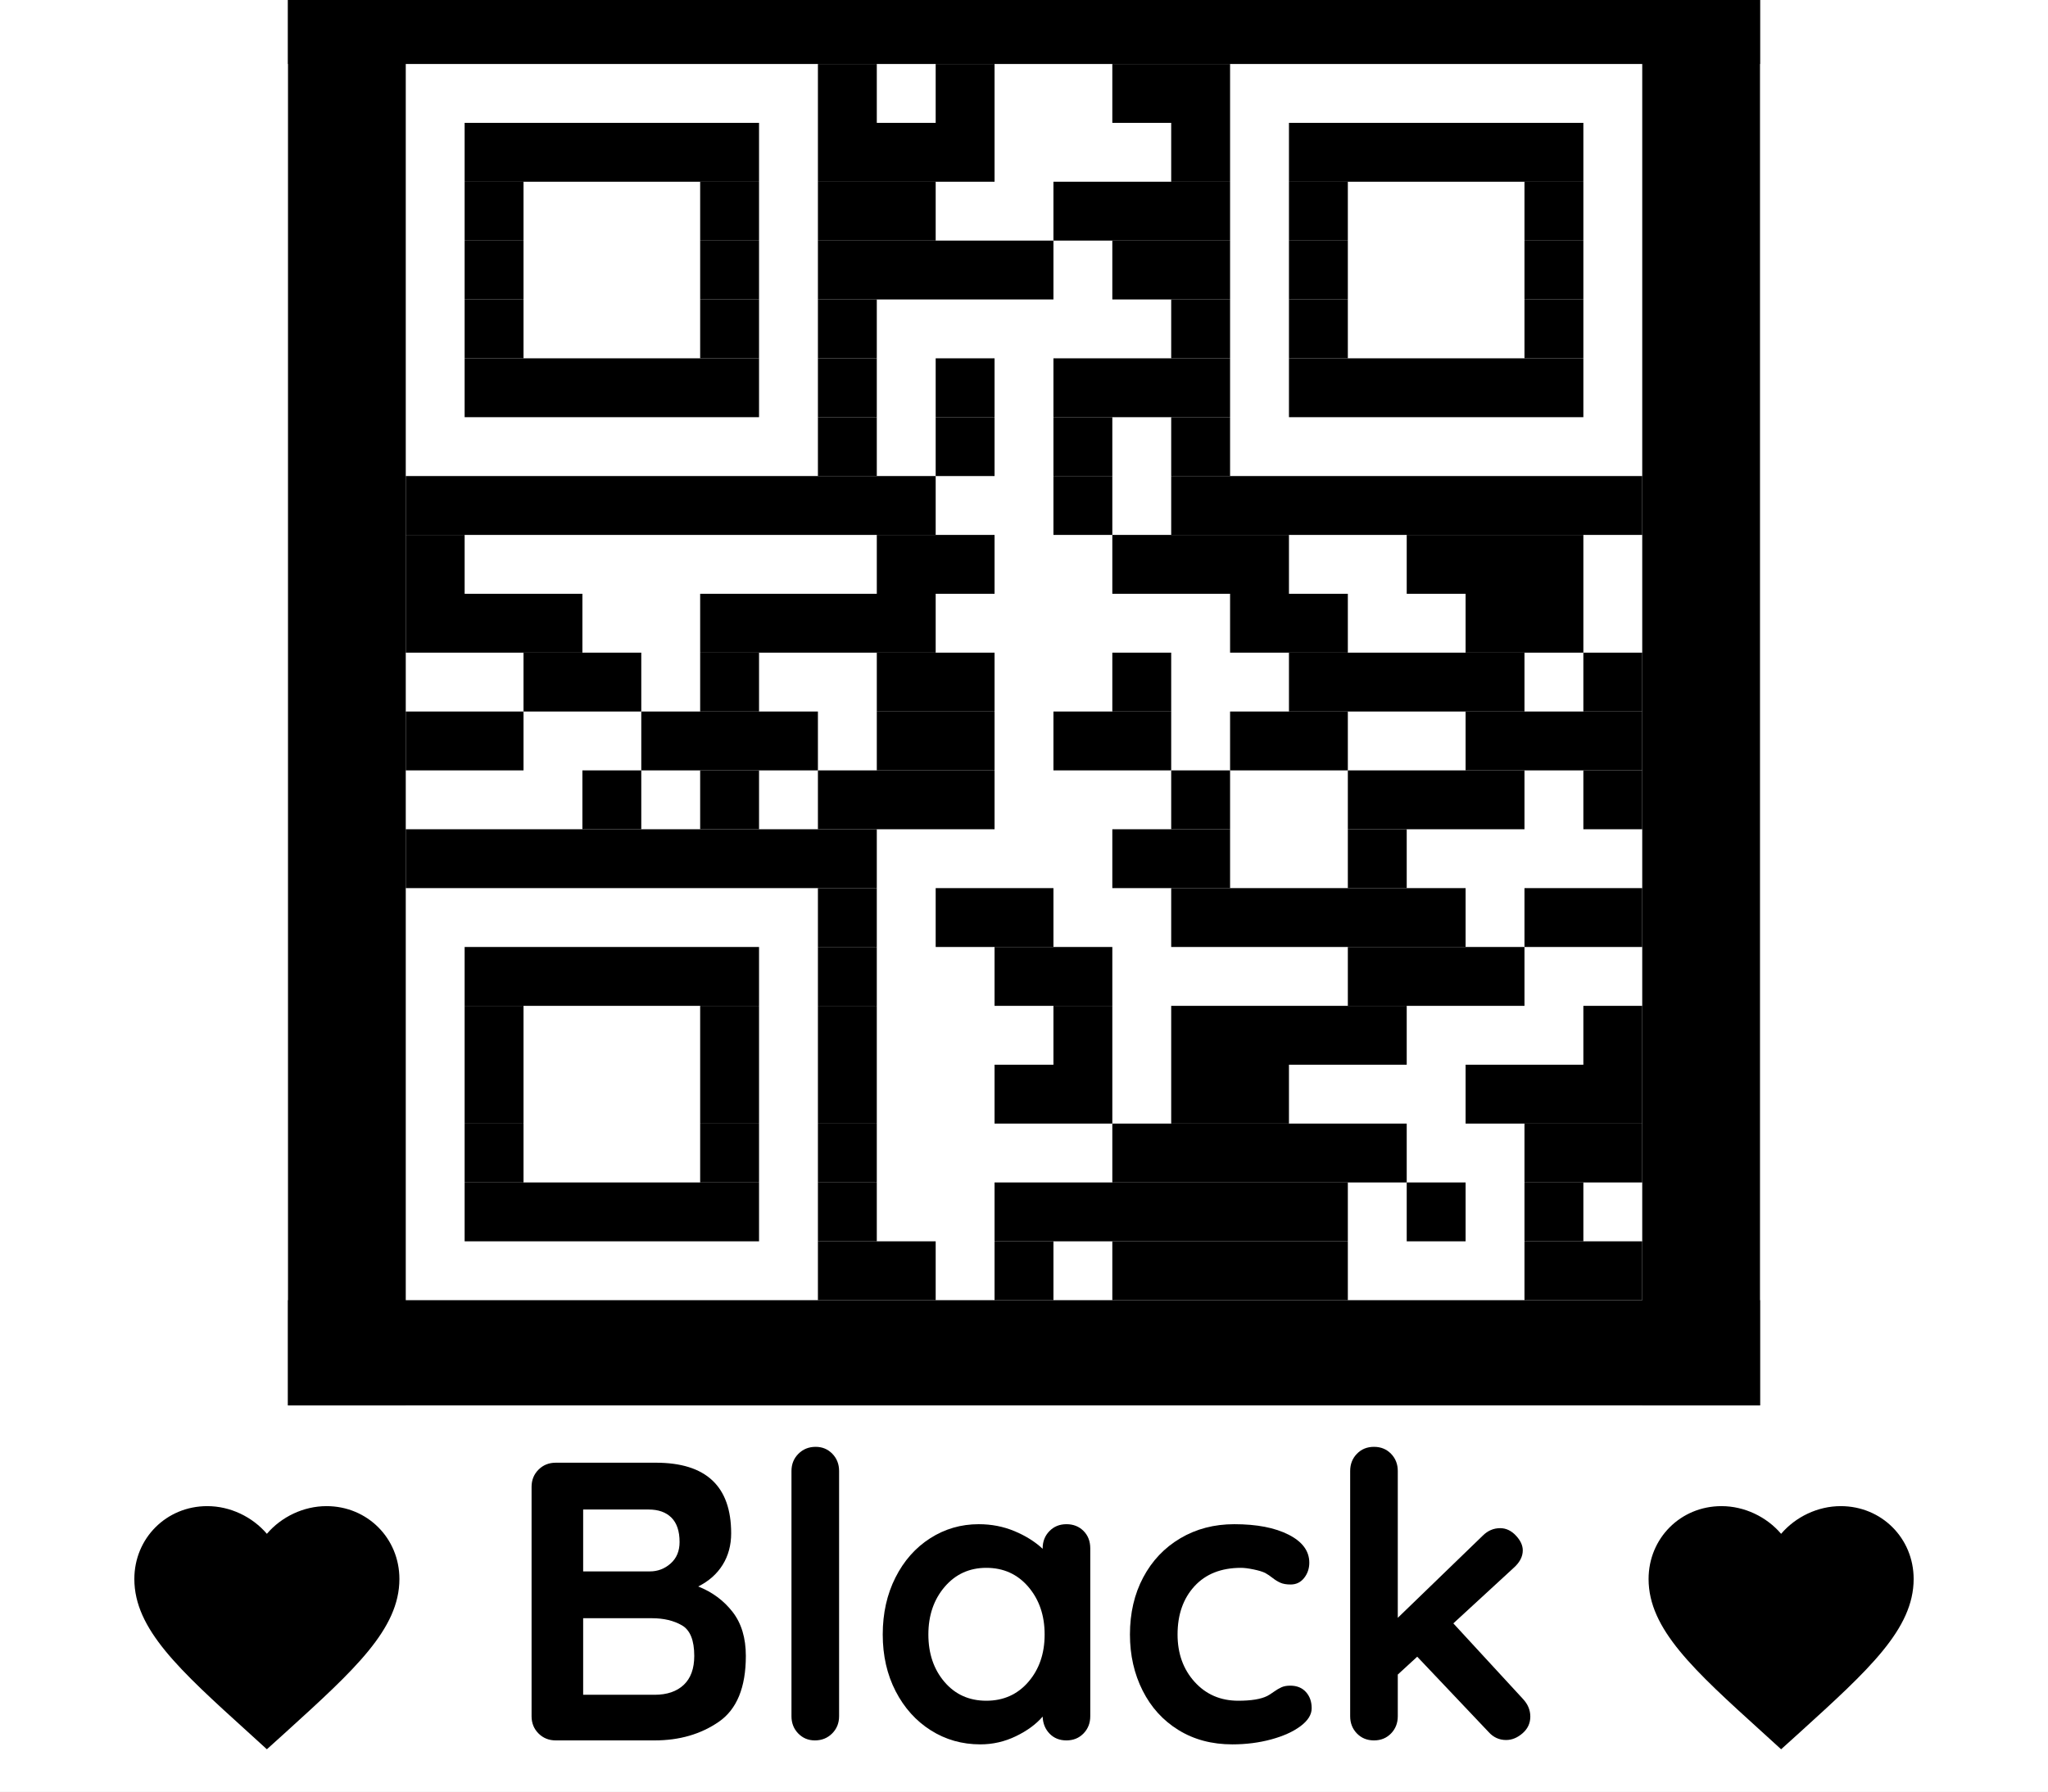
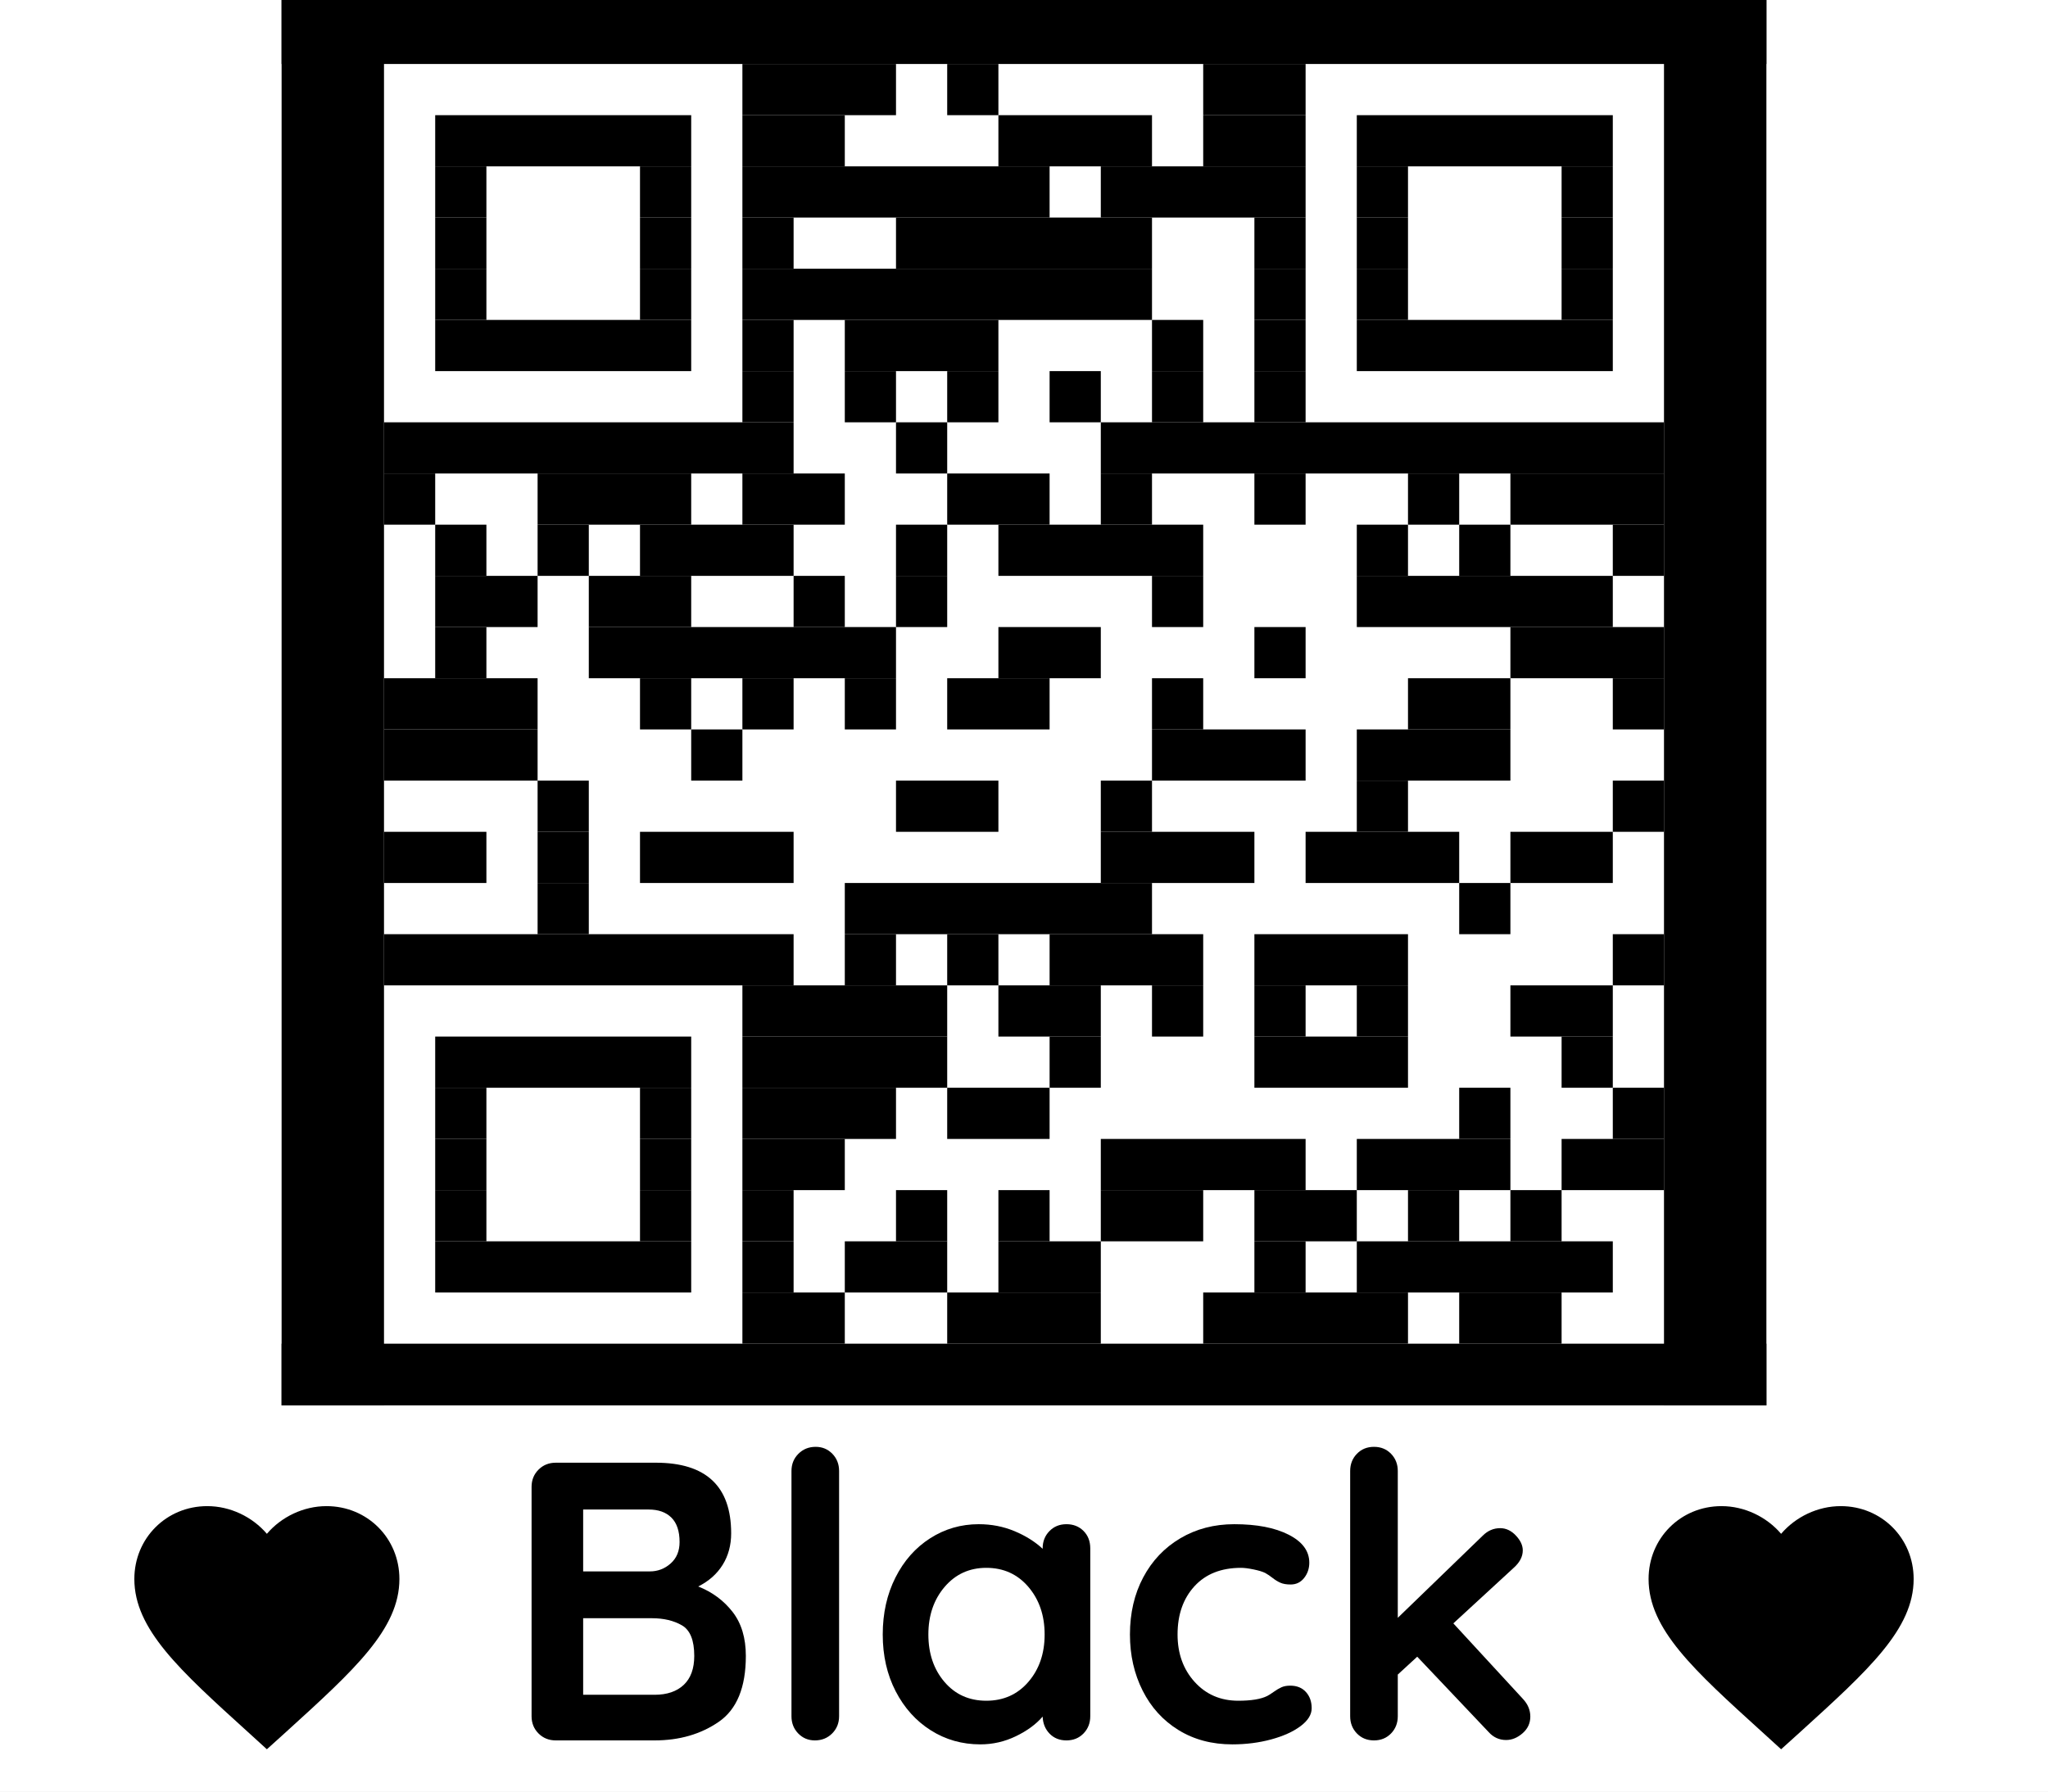
<svg xmlns="http://www.w3.org/2000/svg" width="16.0mm" height="14.0mm" viewBox="0 0 16.0 14.0">
  <rect width="16.0" height="14.0" fill="#fff" />
  <g id="qr" fill="#000">
-     <rect x="2.25" y="0" width="11.5" height="0.5" />
-     <rect x="2.25" y="10.16" width="11.5" height="0.822" />
-     <rect x="2.25" y="0" width="0.92" height="10.982" />
-     <rect x="12.83" y="0" width="0.92" height="10.982" />
-     <rect x="6.39" y="0.5" width="0.46" height="0.46" />
-     <rect x="7.31" y="0.5" width="0.46" height="0.46" />
-     <rect x="8.69" y="0.5" width="0.92" height="0.46" />
-     <rect x="3.63" y="0.96" width="2.3" height="0.46" />
-     <rect x="6.39" y="0.96" width="1.38" height="0.46" />
-     <rect x="9.15" y="0.96" width="0.46" height="0.46" />
-     <rect x="10.07" y="0.96" width="2.3" height="0.46" />
-     <rect x="3.63" y="1.42" width="0.46" height="0.46" />
-     <rect x="5.47" y="1.42" width="0.46" height="0.46" />
-     <rect x="6.39" y="1.42" width="0.92" height="0.46" />
-     <rect x="8.23" y="1.42" width="1.38" height="0.46" />
-     <rect x="10.07" y="1.42" width="0.46" height="0.46" />
-     <rect x="11.91" y="1.42" width="0.46" height="0.46" />
-     <rect x="3.63" y="1.88" width="0.46" height="0.46" />
-     <rect x="5.47" y="1.88" width="0.46" height="0.46" />
-     <rect x="6.39" y="1.88" width="1.84" height="0.46" />
-     <rect x="8.69" y="1.88" width="0.92" height="0.46" />
-     <rect x="10.07" y="1.88" width="0.46" height="0.46" />
-     <rect x="11.91" y="1.88" width="0.46" height="0.46" />
-     <rect x="3.63" y="2.34" width="0.46" height="0.46" />
-     <rect x="5.47" y="2.34" width="0.46" height="0.46" />
-     <rect x="6.39" y="2.34" width="0.46" height="0.46" />
-     <rect x="9.15" y="2.34" width="0.46" height="0.46" />
-     <rect x="10.07" y="2.34" width="0.46" height="0.46" />
-     <rect x="11.91" y="2.34" width="0.46" height="0.46" />
-     <rect x="3.63" y="2.8" width="2.3" height="0.46" />
-     <rect x="6.39" y="2.8" width="0.46" height="0.46" />
-     <rect x="7.31" y="2.8" width="0.46" height="0.46" />
-     <rect x="8.23" y="2.8" width="1.38" height="0.46" />
-     <rect x="10.07" y="2.8" width="2.3" height="0.46" />
-     <rect x="6.39" y="3.26" width="0.46" height="0.46" />
-     <rect x="7.31" y="3.26" width="0.46" height="0.46" />
-     <rect x="8.23" y="3.26" width="0.46" height="0.46" />
-     <rect x="9.15" y="3.26" width="0.46" height="0.46" />
-     <rect x="3.17" y="3.72" width="4.14" height="0.46" />
-     <rect x="8.23" y="3.72" width="0.46" height="0.46" />
-     <rect x="9.15" y="3.72" width="3.68" height="0.46" />
-     <rect x="3.17" y="4.18" width="0.46" height="0.46" />
-     <rect x="6.85" y="4.18" width="0.92" height="0.46" />
-     <rect x="8.69" y="4.18" width="1.38" height="0.46" />
-     <rect x="10.99" y="4.18" width="1.38" height="0.46" />
-     <rect x="3.17" y="4.64" width="1.38" height="0.46" />
-     <rect x="5.47" y="4.64" width="1.84" height="0.46" />
-     <rect x="9.61" y="4.64" width="0.92" height="0.46" />
-     <rect x="11.45" y="4.64" width="0.92" height="0.46" />
-     <rect x="4.09" y="5.1" width="0.92" height="0.46" />
-     <rect x="5.47" y="5.1" width="0.46" height="0.46" />
-     <rect x="6.85" y="5.1" width="0.92" height="0.46" />
-     <rect x="8.69" y="5.1" width="0.46" height="0.46" />
-     <rect x="10.07" y="5.1" width="1.84" height="0.46" />
-     <rect x="12.37" y="5.1" width="0.46" height="0.46" />
-     <rect x="3.17" y="5.56" width="0.92" height="0.46" />
-     <rect x="5.01" y="5.56" width="1.38" height="0.46" />
-     <rect x="6.85" y="5.56" width="0.92" height="0.46" />
-     <rect x="8.23" y="5.56" width="0.92" height="0.46" />
-     <rect x="9.61" y="5.56" width="0.92" height="0.46" />
-     <rect x="11.45" y="5.56" width="1.38" height="0.46" />
-     <rect x="4.55" y="6.02" width="0.46" height="0.46" />
-     <rect x="5.47" y="6.02" width="0.46" height="0.46" />
-     <rect x="6.39" y="6.02" width="1.38" height="0.46" />
-     <rect x="9.15" y="6.02" width="0.46" height="0.46" />
-     <rect x="10.53" y="6.02" width="1.38" height="0.46" />
-     <rect x="12.37" y="6.02" width="0.46" height="0.46" />
-     <rect x="3.17" y="6.48" width="3.68" height="0.46" />
-     <rect x="8.69" y="6.48" width="0.92" height="0.46" />
-     <rect x="10.53" y="6.48" width="0.46" height="0.46" />
-     <rect x="6.39" y="6.94" width="0.46" height="0.46" />
-     <rect x="7.31" y="6.94" width="0.92" height="0.46" />
-     <rect x="9.15" y="6.94" width="2.3" height="0.46" />
-     <rect x="11.91" y="6.94" width="0.92" height="0.46" />
-     <rect x="3.63" y="7.4" width="2.3" height="0.46" />
-     <rect x="6.39" y="7.4" width="0.46" height="0.46" />
-     <rect x="7.77" y="7.4" width="0.92" height="0.46" />
-     <rect x="10.53" y="7.4" width="1.38" height="0.46" />
-     <rect x="3.63" y="7.86" width="0.46" height="0.46" />
-     <rect x="5.47" y="7.86" width="0.46" height="0.46" />
-     <rect x="6.39" y="7.86" width="0.46" height="0.46" />
-     <rect x="8.23" y="7.86" width="0.46" height="0.46" />
-     <rect x="9.15" y="7.86" width="1.84" height="0.46" />
-     <rect x="12.37" y="7.86" width="0.46" height="0.46" />
-     <rect x="3.63" y="8.32" width="0.46" height="0.46" />
-     <rect x="5.47" y="8.32" width="0.46" height="0.46" />
-     <rect x="6.39" y="8.32" width="0.46" height="0.46" />
-     <rect x="7.77" y="8.32" width="0.92" height="0.46" />
-     <rect x="9.15" y="8.32" width="0.92" height="0.46" />
-     <rect x="11.45" y="8.32" width="1.38" height="0.46" />
-     <rect x="3.63" y="8.78" width="0.46" height="0.46" />
-     <rect x="5.47" y="8.78" width="0.46" height="0.46" />
-     <rect x="6.39" y="8.78" width="0.46" height="0.46" />
-     <rect x="8.69" y="8.78" width="2.3" height="0.46" />
-     <rect x="11.91" y="8.78" width="0.92" height="0.46" />
-     <rect x="3.63" y="9.24" width="2.3" height="0.46" />
-     <rect x="6.39" y="9.24" width="0.46" height="0.46" />
-     <rect x="7.77" y="9.24" width="2.76" height="0.46" />
-     <rect x="10.99" y="9.24" width="0.46" height="0.46" />
-     <rect x="11.91" y="9.24" width="0.46" height="0.46" />
-     <rect x="6.39" y="9.7" width="0.92" height="0.46" />
-     <rect x="7.77" y="9.7" width="0.46" height="0.46" />
-     <rect x="8.69" y="9.7" width="1.84" height="0.46" />
-     <rect x="11.91" y="9.7" width="0.92" height="0.46" />
+     <rect x="2.2" y="0" width="11.6" height="0.5" />
+     <rect x="2.2" y="10.5" width="11.6" height="0.482" />
+     <rect x="2.2" y="0" width="0.8" height="10.982" />
+     <rect x="13" y="0" width="0.8" height="10.982" />
+     <rect x="5.8" y="0.5" width="1.2" height="0.4" />
+     <rect x="7.4" y="0.5" width="0.4" height="0.4" />
+     <rect x="9.4" y="0.5" width="0.8" height="0.4" />
+     <rect x="3.4" y="0.9" width="2" height="0.4" />
+     <rect x="5.8" y="0.9" width="0.8" height="0.4" />
+     <rect x="7.8" y="0.9" width="1.2" height="0.4" />
+     <rect x="9.4" y="0.9" width="0.8" height="0.4" />
+     <rect x="10.6" y="0.9" width="2" height="0.4" />
+     <rect x="3.4" y="1.3" width="0.4" height="0.4" />
+     <rect x="5" y="1.3" width="0.4" height="0.4" />
+     <rect x="5.8" y="1.3" width="2.4" height="0.4" />
+     <rect x="8.6" y="1.3" width="1.6" height="0.4" />
+     <rect x="10.6" y="1.3" width="0.4" height="0.4" />
+     <rect x="12.2" y="1.3" width="0.4" height="0.4" />
+     <rect x="3.4" y="1.7" width="0.4" height="0.4" />
+     <rect x="5" y="1.7" width="0.4" height="0.4" />
+     <rect x="5.8" y="1.7" width="0.4" height="0.4" />
+     <rect x="7" y="1.7" width="2" height="0.4" />
+     <rect x="9.8" y="1.7" width="0.4" height="0.4" />
+     <rect x="10.6" y="1.7" width="0.4" height="0.4" />
+     <rect x="12.2" y="1.7" width="0.4" height="0.4" />
+     <rect x="3.4" y="2.1" width="0.4" height="0.4" />
+     <rect x="5" y="2.1" width="0.4" height="0.4" />
+     <rect x="5.8" y="2.1" width="3.2" height="0.4" />
+     <rect x="9.8" y="2.1" width="0.4" height="0.4" />
+     <rect x="10.6" y="2.1" width="0.4" height="0.4" />
+     <rect x="12.2" y="2.1" width="0.4" height="0.4" />
+     <rect x="3.4" y="2.5" width="2" height="0.4" />
+     <rect x="5.8" y="2.5" width="0.4" height="0.4" />
+     <rect x="6.6" y="2.5" width="1.2" height="0.4" />
+     <rect x="9" y="2.5" width="0.4" height="0.4" />
+     <rect x="9.8" y="2.5" width="0.4" height="0.4" />
+     <rect x="10.6" y="2.5" width="2" height="0.4" />
+     <rect x="5.8" y="2.9" width="0.4" height="0.4" />
+     <rect x="6.6" y="2.9" width="0.4" height="0.4" />
+     <rect x="7.4" y="2.9" width="0.4" height="0.4" />
+     <rect x="8.2" y="2.9" width="0.4" height="0.4" />
+     <rect x="9" y="2.9" width="0.4" height="0.4" />
+     <rect x="9.8" y="2.9" width="0.4" height="0.4" />
+     <rect x="3" y="3.3" width="3.2" height="0.4" />
+     <rect x="7" y="3.3" width="0.4" height="0.4" />
+     <rect x="8.6" y="3.3" width="4.4" height="0.4" />
+     <rect x="3" y="3.7" width="0.4" height="0.4" />
+     <rect x="4.2" y="3.7" width="1.2" height="0.4" />
+     <rect x="5.8" y="3.7" width="0.8" height="0.4" />
+     <rect x="7.4" y="3.7" width="0.8" height="0.4" />
+     <rect x="8.6" y="3.7" width="0.4" height="0.4" />
+     <rect x="9.8" y="3.7" width="0.4" height="0.4" />
+     <rect x="11" y="3.7" width="0.4" height="0.4" />
+     <rect x="11.8" y="3.7" width="1.2" height="0.4" />
+     <rect x="3.4" y="4.1" width="0.4" height="0.4" />
+     <rect x="4.2" y="4.1" width="0.4" height="0.4" />
+     <rect x="5" y="4.1" width="1.2" height="0.4" />
+     <rect x="7" y="4.1" width="0.4" height="0.4" />
+     <rect x="7.8" y="4.1" width="1.6" height="0.4" />
+     <rect x="10.6" y="4.1" width="0.4" height="0.4" />
+     <rect x="11.4" y="4.1" width="0.4" height="0.4" />
+     <rect x="12.6" y="4.1" width="0.4" height="0.4" />
+     <rect x="3.4" y="4.5" width="0.8" height="0.4" />
+     <rect x="4.6" y="4.5" width="0.8" height="0.4" />
+     <rect x="6.2" y="4.5" width="0.4" height="0.4" />
+     <rect x="7" y="4.5" width="0.4" height="0.4" />
+     <rect x="9" y="4.5" width="0.4" height="0.4" />
+     <rect x="10.6" y="4.5" width="2" height="0.4" />
+     <rect x="3.4" y="4.9" width="0.4" height="0.4" />
+     <rect x="4.6" y="4.9" width="2.4" height="0.4" />
+     <rect x="7.8" y="4.9" width="0.8" height="0.4" />
+     <rect x="9.8" y="4.9" width="0.4" height="0.4" />
+     <rect x="11.8" y="4.9" width="1.2" height="0.4" />
+     <rect x="3" y="5.3" width="1.2" height="0.4" />
+     <rect x="5" y="5.3" width="0.4" height="0.4" />
+     <rect x="5.8" y="5.3" width="0.4" height="0.4" />
+     <rect x="6.6" y="5.3" width="0.4" height="0.4" />
+     <rect x="7.4" y="5.3" width="0.8" height="0.4" />
+     <rect x="9" y="5.3" width="0.4" height="0.4" />
+     <rect x="11" y="5.3" width="0.8" height="0.4" />
+     <rect x="12.6" y="5.3" width="0.4" height="0.4" />
+     <rect x="3" y="5.7" width="1.2" height="0.4" />
+     <rect x="5.4" y="5.7" width="0.4" height="0.4" />
+     <rect x="9" y="5.7" width="1.2" height="0.4" />
+     <rect x="10.6" y="5.7" width="1.2" height="0.4" />
+     <rect x="4.2" y="6.1" width="0.4" height="0.4" />
+     <rect x="7" y="6.1" width="0.8" height="0.4" />
+     <rect x="8.6" y="6.1" width="0.4" height="0.4" />
+     <rect x="10.6" y="6.1" width="0.4" height="0.4" />
+     <rect x="12.6" y="6.1" width="0.4" height="0.4" />
+     <rect x="3" y="6.5" width="0.8" height="0.4" />
+     <rect x="4.2" y="6.5" width="0.4" height="0.4" />
+     <rect x="5" y="6.5" width="1.2" height="0.4" />
+     <rect x="8.6" y="6.5" width="1.2" height="0.4" />
+     <rect x="10.2" y="6.5" width="1.2" height="0.4" />
+     <rect x="11.8" y="6.5" width="0.8" height="0.4" />
+     <rect x="4.2" y="6.9" width="0.4" height="0.4" />
+     <rect x="6.6" y="6.9" width="2.4" height="0.4" />
+     <rect x="11.4" y="6.9" width="0.4" height="0.4" />
+     <rect x="3" y="7.3" width="3.2" height="0.4" />
+     <rect x="6.6" y="7.3" width="0.4" height="0.4" />
+     <rect x="7.4" y="7.3" width="0.4" height="0.4" />
+     <rect x="8.2" y="7.3" width="1.2" height="0.4" />
+     <rect x="9.8" y="7.3" width="1.2" height="0.4" />
+     <rect x="12.6" y="7.3" width="0.4" height="0.4" />
+     <rect x="5.8" y="7.7" width="1.6" height="0.4" />
+     <rect x="7.8" y="7.7" width="0.8" height="0.4" />
+     <rect x="9" y="7.7" width="0.4" height="0.4" />
+     <rect x="9.8" y="7.7" width="0.4" height="0.4" />
+     <rect x="10.6" y="7.7" width="0.4" height="0.4" />
+     <rect x="11.8" y="7.7" width="0.8" height="0.4" />
+     <rect x="3.4" y="8.1" width="2" height="0.4" />
+     <rect x="5.8" y="8.1" width="1.6" height="0.4" />
+     <rect x="8.2" y="8.1" width="0.4" height="0.4" />
+     <rect x="9.8" y="8.1" width="1.2" height="0.4" />
+     <rect x="12.2" y="8.1" width="0.4" height="0.4" />
+     <rect x="3.4" y="8.5" width="0.4" height="0.4" />
+     <rect x="5" y="8.5" width="0.4" height="0.4" />
+     <rect x="5.8" y="8.5" width="1.2" height="0.4" />
+     <rect x="7.4" y="8.5" width="0.8" height="0.4" />
+     <rect x="11.4" y="8.5" width="0.4" height="0.4" />
+     <rect x="12.6" y="8.5" width="0.4" height="0.4" />
+     <rect x="3.4" y="8.9" width="0.4" height="0.4" />
+     <rect x="5" y="8.9" width="0.4" height="0.4" />
+     <rect x="5.8" y="8.9" width="0.8" height="0.4" />
+     <rect x="8.6" y="8.9" width="1.6" height="0.4" />
+     <rect x="10.6" y="8.9" width="1.2" height="0.4" />
+     <rect x="12.2" y="8.9" width="0.8" height="0.4" />
+     <rect x="3.4" y="9.3" width="0.4" height="0.4" />
+     <rect x="5" y="9.3" width="0.4" height="0.4" />
+     <rect x="5.8" y="9.3" width="0.4" height="0.4" />
+     <rect x="7" y="9.3" width="0.4" height="0.4" />
+     <rect x="7.8" y="9.3" width="0.4" height="0.4" />
+     <rect x="8.6" y="9.3" width="0.8" height="0.4" />
+     <rect x="9.8" y="9.3" width="0.8" height="0.4" />
+     <rect x="11" y="9.3" width="0.4" height="0.4" />
+     <rect x="11.8" y="9.3" width="0.4" height="0.4" />
+     <rect x="3.4" y="9.7" width="2" height="0.4" />
+     <rect x="5.8" y="9.7" width="0.4" height="0.4" />
+     <rect x="6.6" y="9.7" width="0.8" height="0.4" />
+     <rect x="7.8" y="9.7" width="0.8" height="0.4" />
+     <rect x="9.8" y="9.7" width="0.4" height="0.4" />
+     <rect x="10.6" y="9.7" width="2" height="0.4" />
+     <rect x="5.8" y="10.1" width="0.8" height="0.4" />
+     <rect x="7.4" y="10.1" width="1.2" height="0.4" />
+     <rect x="9.4" y="10.1" width="1.6" height="0.4" />
+     <rect x="11.4" y="10.1" width="0.8" height="0.4" />
  </g>
  <g id="hearts" fill="#000">
    <path transform="translate(0.8425 11.4587) scale(0.10354)" d="M12 21.35l-1.45-1.32C5.4 15.36 2 12.28 2 8.5 2 5.42 4.42 3 7.5 3c1.74 0 3.41.81 4.5 2.09C13.09 3.81 14.76 3 16.5 3 19.58 3 22 5.42 22 8.5c0 3.78-3.4 6.86-8.55 11.54L12 21.35z" />
    <path transform="translate(12.6725 11.4587) scale(0.10354)" d="M12 21.35l-1.45-1.32C5.4 15.36 2 12.28 2 8.5 2 5.42 4.42 3 7.5 3c1.74 0 3.41.81 4.5 2.09C13.09 3.81 14.76 3 16.5 3 19.58 3 22 5.42 22 8.5c0 3.78-3.4 6.86-8.55 11.54L12 21.35z" />
  </g>
  <g id="name" fill="#000">
    <path transform="translate(3.9204 13.6) scale(0.0031 -0.0031)" d="M615 213Q615 94 547.0 47.0Q479 0 385 0H136Q110 0 92.5 17.5Q75 35 75 61V639Q75 665 92.5 682.5Q110 700 136 700H388Q578 700 578 522Q578 477 556.5 442.5Q535 408 495 388Q548 367 581.5 324.0Q615 281 615 213ZM370 582H205V426H373Q403 426 425.5 446.0Q448 466 448 500Q448 541 427.5 561.5Q407 582 370 582ZM485 213Q485 272 454.0 290.0Q423 308 378 308H205V115H385Q432 115 458.5 140.0Q485 165 485 213Z" />
    <path transform="translate(5.9509 13.6) scale(0.0031 -0.0031)" d="M134 0Q109 0 92.0 17.5Q75 35 75 61V679Q75 705 92.5 722.5Q110 740 136 740Q161 740 178.0 722.5Q195 705 195 679V61Q195 35 177.5 17.5Q160 0 134 0Z" />
    <path transform="translate(6.7879 13.6) scale(0.0031 -0.0031)" d="M558 484V61Q558 35 541.0 17.5Q524 0 498 0Q472 0 455.5 17.0Q439 34 438 60Q413 31 370.5 10.5Q328 -10 281 -10Q212 -10 156.0 25.5Q100 61 67.5 124.0Q35 187 35 267Q35 347 67.0 410.5Q99 474 154.5 509.5Q210 545 277 545Q325 545 367.0 527.5Q409 510 438 483V484Q438 510 455.0 527.5Q472 545 498 545Q524 545 541.0 528.0Q558 511 558 484ZM443 267Q443 339 402.0 387.0Q361 435 296 435Q232 435 191.0 387.0Q150 339 150 267Q150 195 190.5 147.5Q231 100 296 100Q361 100 402.0 147.5Q443 195 443 267Z" />
    <path transform="translate(8.7192 13.6) scale(0.0031 -0.0031)" d="M487 448Q487 426 474.0 409.5Q461 393 440 393Q424 393 414.0 397.5Q404 402 394.5 409.5Q385 417 376 422Q366 427 346.5 431.0Q327 435 315 435Q240 435 197.5 388.5Q155 342 155 267Q155 195 198.0 147.5Q241 100 308 100Q357 100 381 112Q387 115 397.5 122.5Q408 130 417.0 134.0Q426 138 439 138Q464 138 478.5 122.0Q493 106 493 81Q493 57 465.0 36.0Q437 15 391.0 2.5Q345 -10 293 -10Q216 -10 157.5 26.0Q99 62 67.0 125.5Q35 189 35 267Q35 348 68.5 411.0Q102 474 162.0 509.5Q222 545 298 545Q383 545 435.0 518.5Q487 492 487 448Z" />
    <path transform="translate(10.3157 13.6) scale(0.0031 -0.0031)" d="M529 60Q529 35 509.5 18.0Q490 1 468 1Q442 1 424 21L244 211L195 166V61Q195 35 178.0 17.5Q161 0 135 0Q109 0 92.0 17.5Q75 35 75 61V679Q75 705 92.0 722.5Q109 740 135 740Q161 740 178.0 722.5Q195 705 195 679V309L409 516Q428 535 453 535Q475 535 492.5 516.5Q510 498 510 479Q510 455 486 434L335 295L510 105Q529 85 529 60Z" />
  </g>
</svg>
